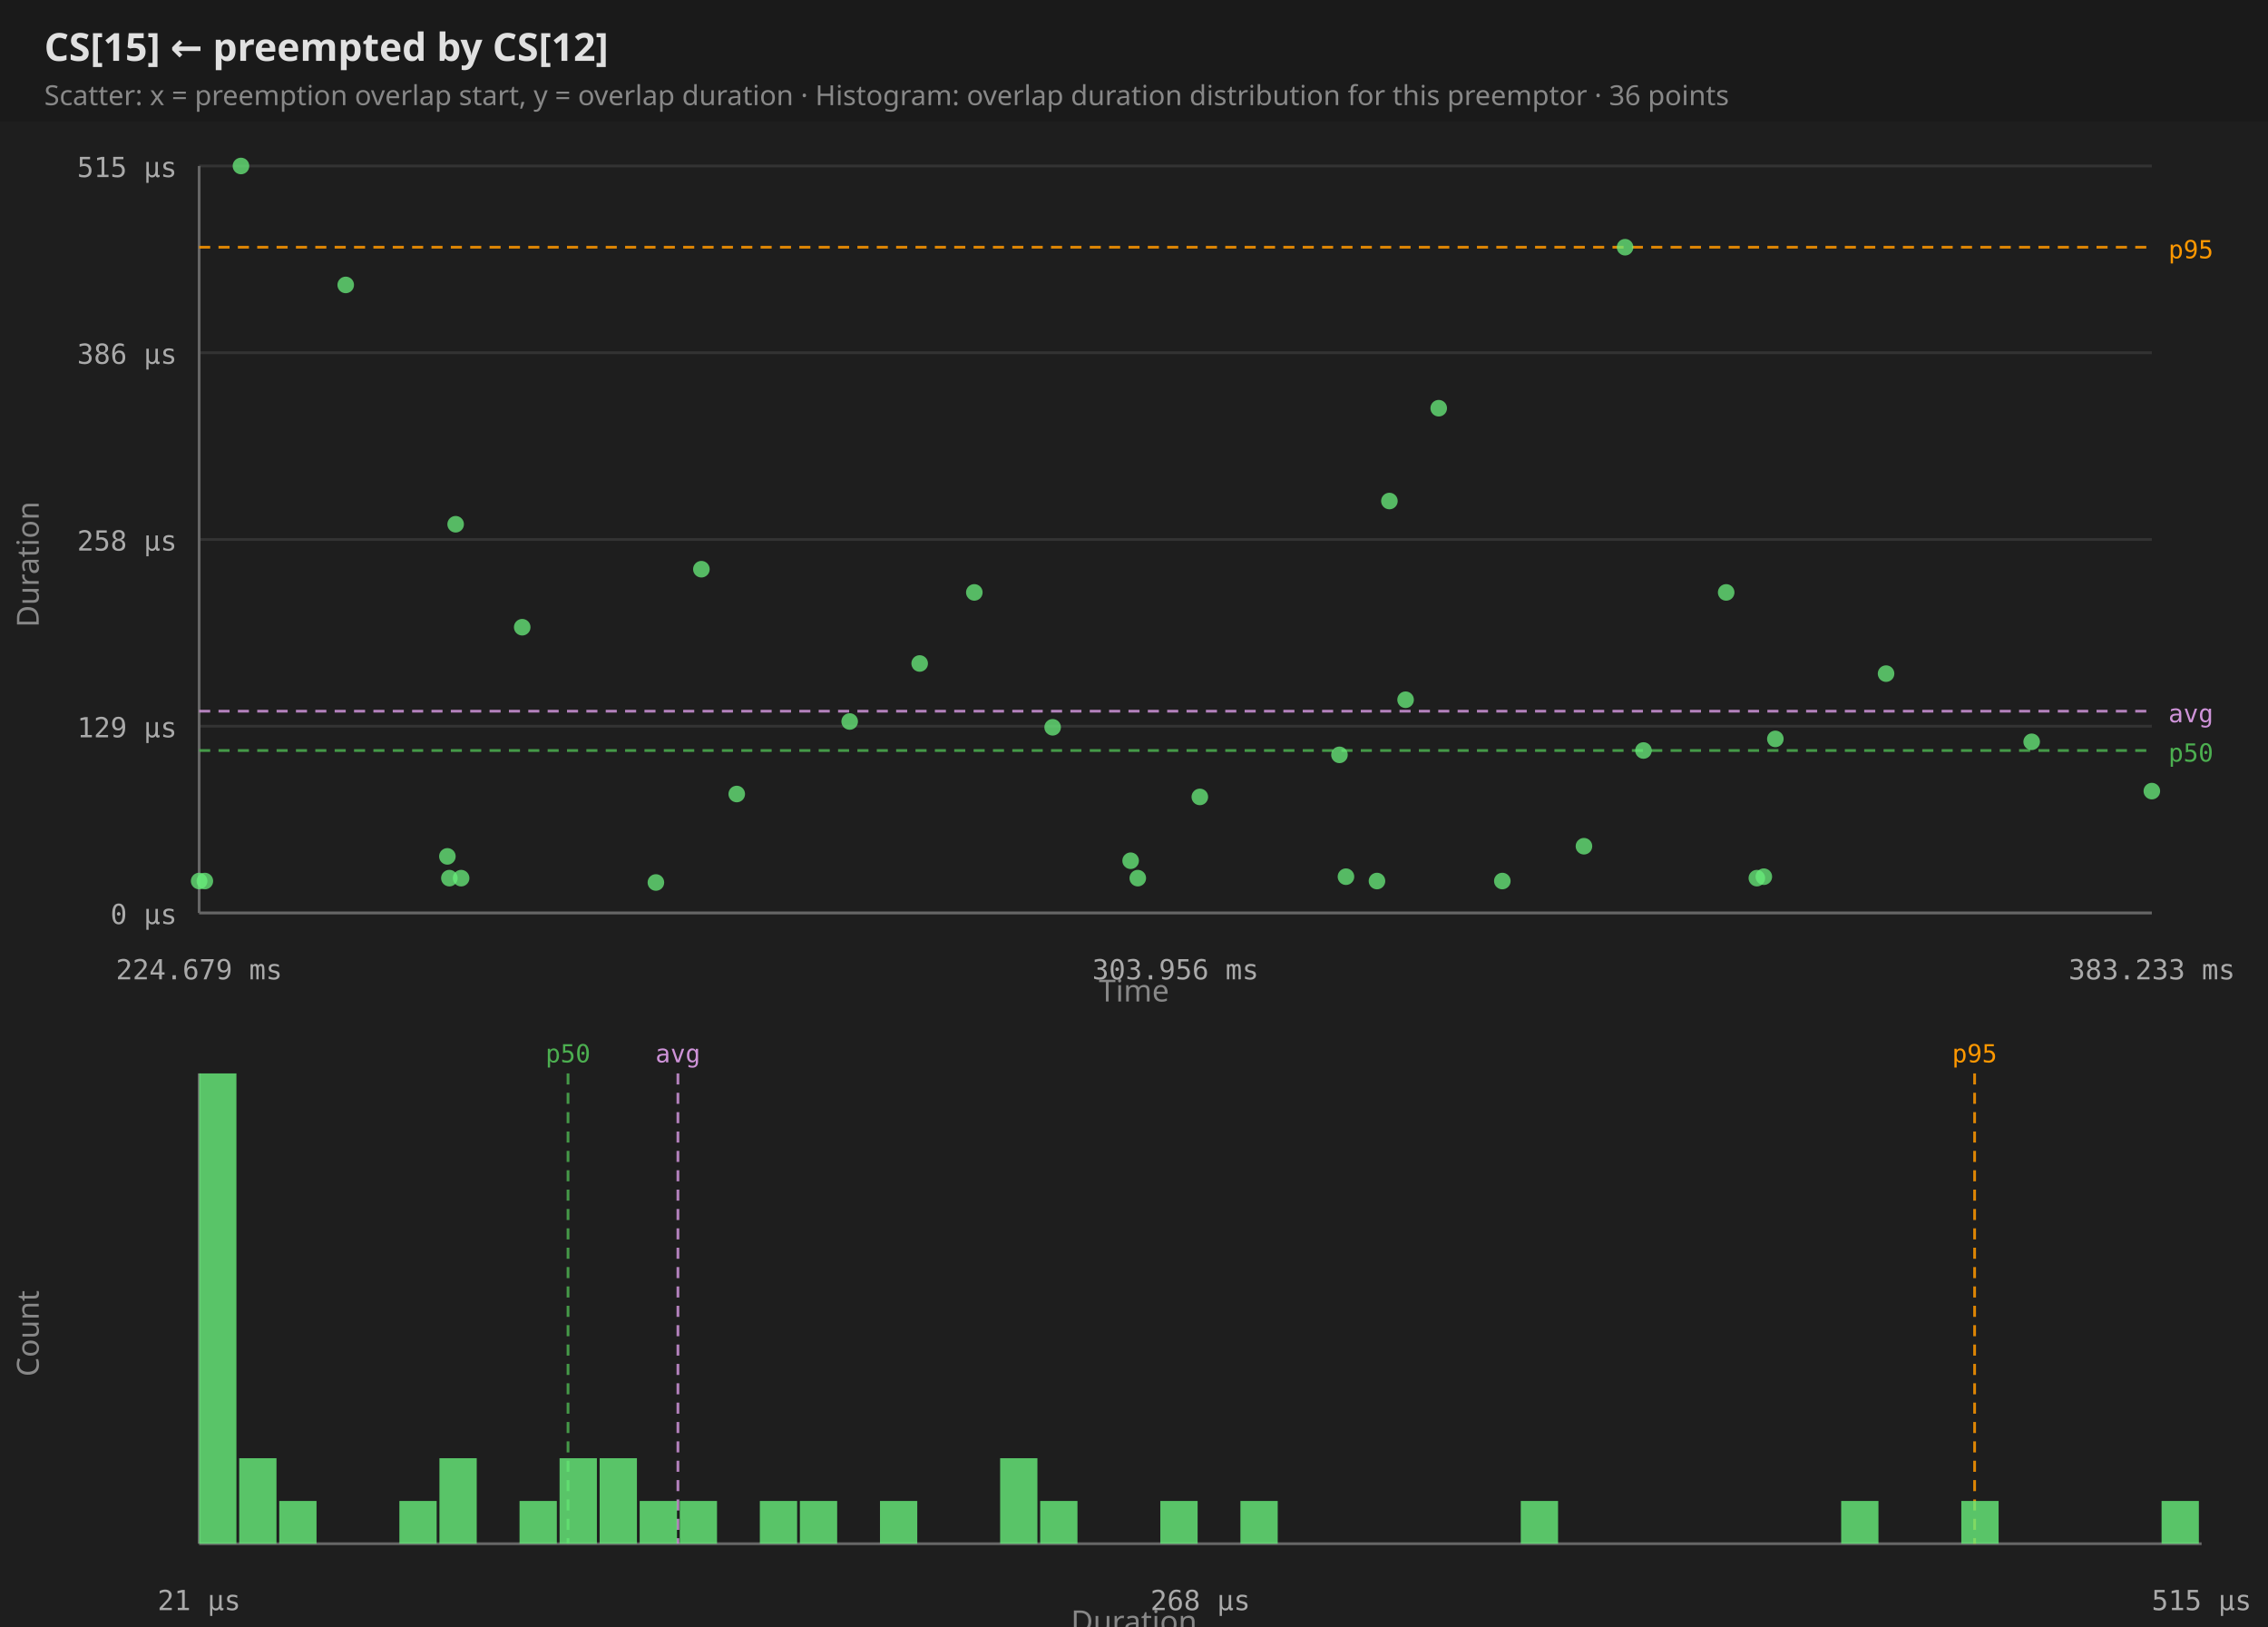
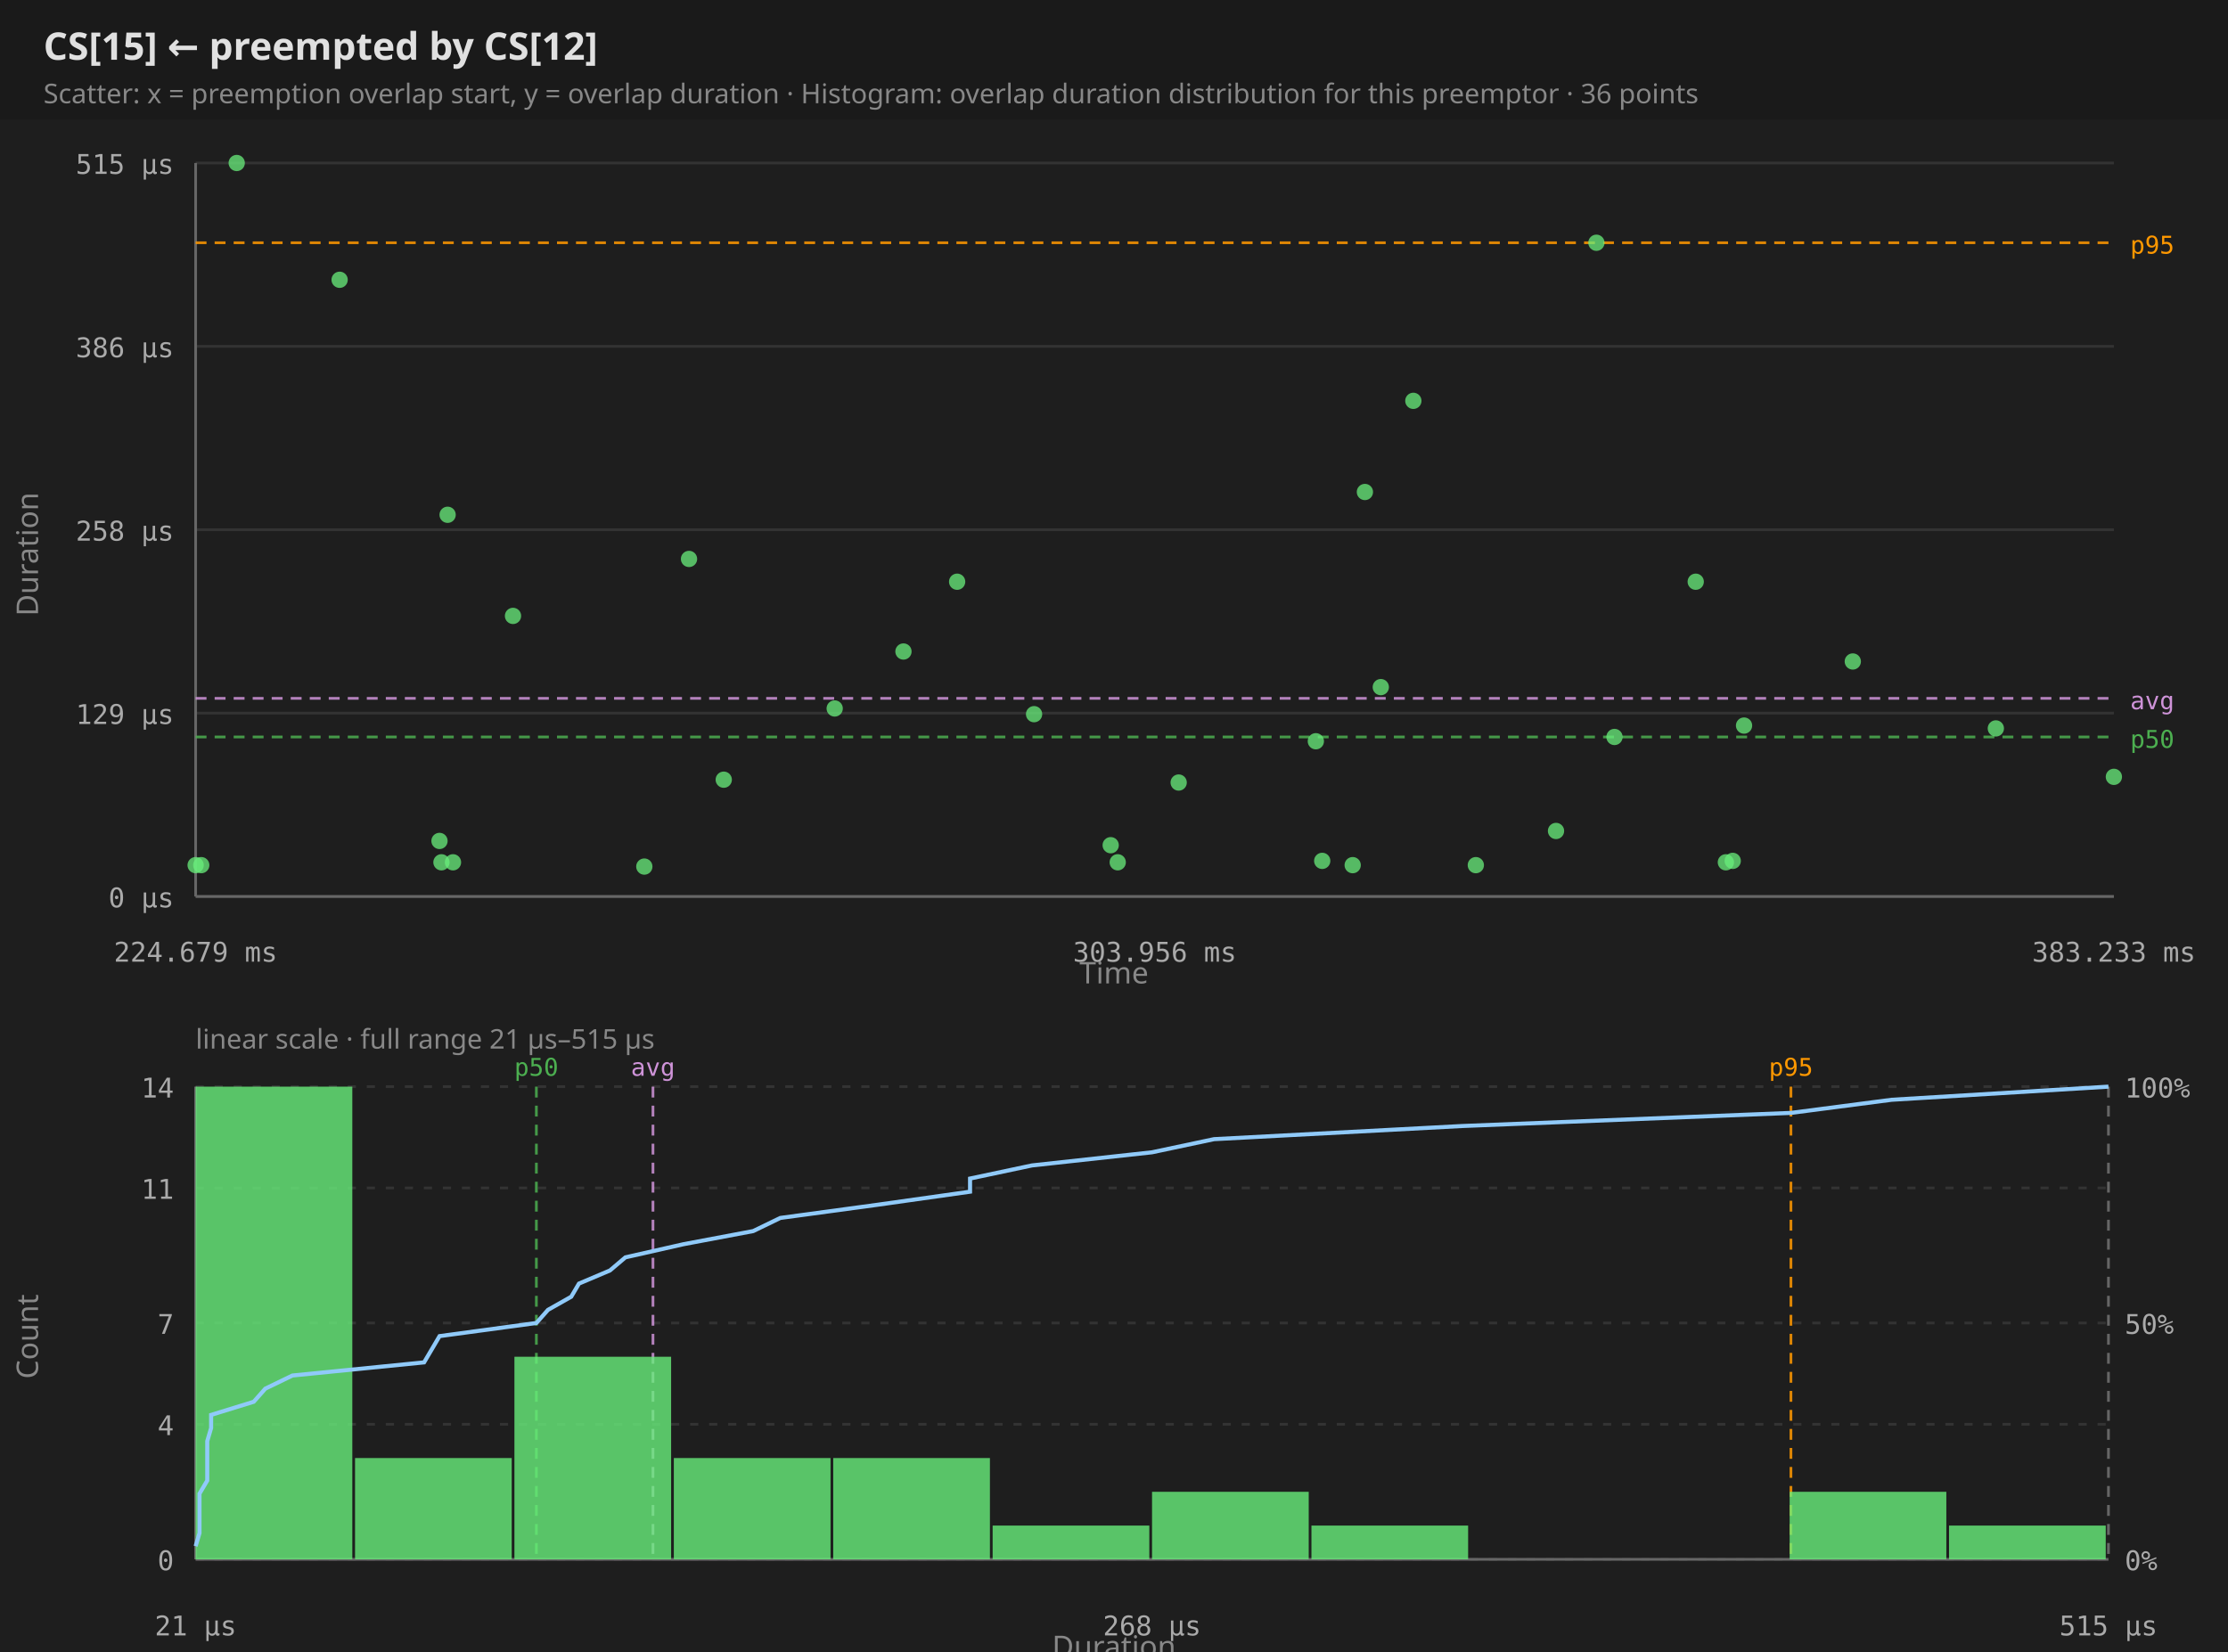
- <svg xmlns="http://www.w3.org/2000/svg" viewBox="0 0 820 588" width="820" height="588">
+ <svg xmlns="http://www.w3.org/2000/svg" viewBox="0 0 820 608" width="820" height="608">
  <rect width="100%" height="100%" fill="#1a1a1a" />
  <text x="16" y="22" fill="#e0e0e0" font-size="14" font-weight="600" font-family="sans-serif">CS[15] ← preempted by CS[12]</text>
  <text x="16" y="38" fill="#888" font-size="10" font-family="sans-serif">Scatter: x = preemption overlap start, y = overlap duration · Histogram: overlap duration distribution for this preemptor · 36 points</text>
  <g transform="translate(0,44)">
    <rect width="100%" height="100%" fill="#1e1e1e" />
    <line x1="72" y1="16" x2="778" y2="16" stroke="#333" stroke-width="1" />
    <line x1="72" y1="83.5" x2="778" y2="83.5" stroke="#333" stroke-width="1" />
    <line x1="72" y1="151" x2="778" y2="151" stroke="#333" stroke-width="1" />
    <line x1="72" y1="218.5" x2="778" y2="218.5" stroke="#333" stroke-width="1" />
    <line x1="72" y1="286" x2="778" y2="286" stroke="#333" stroke-width="1" />
    <line x1="72" y1="16" x2="72" y2="286" stroke="#666" stroke-width="1" />
    <line x1="72" y1="286" x2="778" y2="286" stroke="#666" stroke-width="1" />
    <text x="64" y="20" text-anchor="end" fill="#aaa" font-size="10" font-family="monospace">515 µs</text>
    <text x="64" y="87.5" text-anchor="end" fill="#aaa" font-size="10" font-family="monospace">386 µs</text>
    <text x="64" y="155" text-anchor="end" fill="#aaa" font-size="10" font-family="monospace">258 µs</text>
    <text x="64" y="222.5" text-anchor="end" fill="#aaa" font-size="10" font-family="monospace">129 µs</text>
    <text x="64" y="290" text-anchor="end" fill="#aaa" font-size="10" font-family="monospace">0 µs</text>
    <text x="72" y="310" text-anchor="middle" fill="#aaa" font-size="10" font-family="monospace">224.679 ms</text>
    <text x="425" y="310" text-anchor="middle" fill="#aaa" font-size="10" font-family="monospace">303.956 ms</text>
    <text x="778" y="310" text-anchor="middle" fill="#aaa" font-size="10" font-family="monospace">383.233 ms</text>
    <text x="410" y="318" text-anchor="middle" fill="#888" font-size="11" font-family="sans-serif">Time</text>
    <text transform="rotate(-90 14 160)" x="14" y="160" text-anchor="middle" fill="#888" font-size="11" font-family="sans-serif">Duration</text>
    <line x1="72" y1="213.068" x2="778" y2="213.068" stroke="#CE93D8" stroke-width="1" stroke-dasharray="4 3" opacity="0.85" />
    <text x="784" y="217.068" fill="#CE93D8" font-size="9" font-family="monospace">avg</text>
    <line x1="72" y1="227.282" x2="778" y2="227.282" stroke="#4CAF50" stroke-width="1" stroke-dasharray="4 3" opacity="0.85" />
    <text x="784" y="231.282" fill="#4CAF50" font-size="9" font-family="monospace">p50</text>
    <line x1="72" y1="45.359" x2="778" y2="45.359" stroke="#FF9800" stroke-width="1" stroke-dasharray="4 3" opacity="0.85" />
    <text x="784" y="49.359" fill="#FF9800" font-size="9" font-family="monospace">p95</text>
    <circle cx="72" cy="274.466" r="3" fill="#68EE7B" opacity="0.75" />
    <circle cx="74.066" cy="274.466" r="3" fill="#68EE7B" opacity="0.75" />
    <circle cx="87.122" cy="16" r="3" fill="#68EE7B" opacity="0.75" />
    <circle cx="124.997" cy="58.99" r="3" fill="#68EE7B" opacity="0.75" />
    <circle cx="161.754" cy="265.553" r="3" fill="#68EE7B" opacity="0.75" />
    <circle cx="162.475" cy="273.417" r="3" fill="#68EE7B" opacity="0.75" />
    <circle cx="164.742" cy="145.495" r="3" fill="#68EE7B" opacity="0.75" />
    <circle cx="166.719" cy="273.417" r="3" fill="#68EE7B" opacity="0.75" />
    <circle cx="188.809" cy="182.718" r="3" fill="#68EE7B" opacity="0.75" />
    <circle cx="237.139" cy="274.99" r="3" fill="#68EE7B" opacity="0.75" />
    <circle cx="253.587" cy="161.748" r="3" fill="#68EE7B" opacity="0.75" />
    <circle cx="266.371" cy="243.01" r="3" fill="#68EE7B" opacity="0.75" />
    <circle cx="307.203" cy="216.796" r="3" fill="#68EE7B" opacity="0.75" />
    <circle cx="332.512" cy="195.825" r="3" fill="#68EE7B" opacity="0.75" />
    <circle cx="352.269" cy="170.136" r="3" fill="#68EE7B" opacity="0.75" />
    <circle cx="380.584" cy="218.893" r="3" fill="#68EE7B" opacity="0.75" />
    <circle cx="408.783" cy="267.126" r="3" fill="#68EE7B" opacity="0.75" />
    <circle cx="411.37" cy="273.417" r="3" fill="#68EE7B" opacity="0.75" />
    <circle cx="433.803" cy="244.058" r="3" fill="#68EE7B" opacity="0.75" />
    <circle cx="484.288" cy="228.854" r="3" fill="#68EE7B" opacity="0.75" />
    <circle cx="486.635" cy="272.893" r="3" fill="#68EE7B" opacity="0.75" />
    <circle cx="497.847" cy="274.466" r="3" fill="#68EE7B" opacity="0.75" />
    <circle cx="502.344" cy="137.107" r="3" fill="#68EE7B" opacity="0.75" />
    <circle cx="508.195" cy="208.932" r="3" fill="#68EE7B" opacity="0.75" />
    <circle cx="520.173" cy="103.553" r="3" fill="#68EE7B" opacity="0.75" />
    <circle cx="543.167" cy="274.466" r="3" fill="#68EE7B" opacity="0.75" />
    <circle cx="572.68" cy="261.883" r="3" fill="#68EE7B" opacity="0.75" />
    <circle cx="587.547" cy="45.359" r="3" fill="#68EE7B" opacity="0.75" />
    <circle cx="594.2" cy="227.282" r="3" fill="#68EE7B" opacity="0.75" />
    <circle cx="624.1" cy="170.136" r="3" fill="#68EE7B" opacity="0.75" />
    <circle cx="635.196" cy="273.417" r="3" fill="#68EE7B" opacity="0.75" />
    <circle cx="637.716" cy="272.893" r="3" fill="#68EE7B" opacity="0.75" />
    <circle cx="641.884" cy="223.087" r="3" fill="#68EE7B" opacity="0.75" />
    <circle cx="681.91" cy="199.495" r="3" fill="#68EE7B" opacity="0.75" />
    <circle cx="734.555" cy="224.136" r="3" fill="#68EE7B" opacity="0.75" />
    <circle cx="778" cy="241.961" r="3" fill="#68EE7B" opacity="0.75" />
  </g>
  <g transform="translate(0,372)">
    <rect width="100%" height="100%" fill="#1e1e1e" />
-     <line x1="72" y1="16" x2="72" y2="186" stroke="#666" stroke-width="1" />
-     <line x1="72" y1="186" x2="796" y2="186" stroke="#666" stroke-width="1" />
-     <text x="72" y="210" text-anchor="middle" fill="#aaa" font-size="10" font-family="monospace">21 µs</text>
-     <text x="434" y="210" text-anchor="middle" fill="#aaa" font-size="10" font-family="monospace">268 µs</text>
-     <text x="796" y="210" text-anchor="middle" fill="#aaa" font-size="10" font-family="monospace">515 µs</text>
-     <text x="410" y="218" text-anchor="middle" fill="#888" font-size="11" font-family="sans-serif">Duration</text>
-     <text transform="rotate(-90 14 110)" x="14" y="110" text-anchor="middle" fill="#888" font-size="11" font-family="sans-serif">Count</text>
-     <line x1="245.102" y1="16" x2="245.102" y2="186" stroke="#CE93D8" stroke-width="1" stroke-dasharray="4 3" opacity="0.85" />
-     <text x="245.102" y="12" text-anchor="middle" fill="#CE93D8" font-size="9" font-family="monospace">avg</text>
-     <line x1="205.368" y1="16" x2="205.368" y2="186" stroke="#4CAF50" stroke-width="1" stroke-dasharray="4 3" opacity="0.85" />
-     <text x="205.368" y="12" text-anchor="middle" fill="#4CAF50" font-size="9" font-family="monospace">p50</text>
-     <line x1="713.927" y1="16" x2="713.927" y2="186" stroke="#FF9800" stroke-width="1" stroke-dasharray="4 3" opacity="0.85" />
-     <text x="713.927" y="12" text-anchor="middle" fill="#FF9800" font-size="9" font-family="monospace">p95</text>
-     <rect x="72" y="16" width="13.48" height="170" fill="#68EE7B" opacity="0.8" />
-     <rect x="86.48" y="155.091" width="13.48" height="30.909" fill="#68EE7B" opacity="0.8" />
-     <rect x="100.96" y="170.545" width="13.48" height="15.455" fill="#68EE7B" opacity="0.8" />
-     <rect x="144.4" y="170.545" width="13.48" height="15.455" fill="#68EE7B" opacity="0.8" />
-     <rect x="158.88" y="155.091" width="13.48" height="30.909" fill="#68EE7B" opacity="0.8" />
-     <rect x="187.84" y="170.545" width="13.48" height="15.455" fill="#68EE7B" opacity="0.8" />
-     <rect x="202.32" y="155.091" width="13.48" height="30.909" fill="#68EE7B" opacity="0.8" />
-     <rect x="216.8" y="155.091" width="13.48" height="30.909" fill="#68EE7B" opacity="0.8" />
-     <rect x="231.28" y="170.545" width="13.48" height="15.455" fill="#68EE7B" opacity="0.8" />
-     <rect x="245.76" y="170.545" width="13.48" height="15.455" fill="#68EE7B" opacity="0.8" />
-     <rect x="274.72" y="170.545" width="13.48" height="15.455" fill="#68EE7B" opacity="0.8" />
-     <rect x="289.2" y="170.545" width="13.48" height="15.455" fill="#68EE7B" opacity="0.8" />
-     <rect x="318.16" y="170.545" width="13.48" height="15.455" fill="#68EE7B" opacity="0.8" />
-     <rect x="361.6" y="155.091" width="13.48" height="30.909" fill="#68EE7B" opacity="0.8" />
-     <rect x="376.08" y="170.545" width="13.48" height="15.455" fill="#68EE7B" opacity="0.8" />
-     <rect x="419.52" y="170.545" width="13.48" height="15.455" fill="#68EE7B" opacity="0.8" />
-     <rect x="448.48" y="170.545" width="13.48" height="15.455" fill="#68EE7B" opacity="0.8" />
-     <rect x="549.84" y="170.545" width="13.48" height="15.455" fill="#68EE7B" opacity="0.8" />
-     <rect x="665.68" y="170.545" width="13.48" height="15.455" fill="#68EE7B" opacity="0.8" />
-     <rect x="709.12" y="170.545" width="13.48" height="15.455" fill="#68EE7B" opacity="0.8" />
-     <rect x="781.52" y="170.545" width="13.48" height="15.455" fill="#68EE7B" opacity="0.8" />
+     <line x1="72" y1="28" x2="776" y2="28" stroke="#333" stroke-width="1" stroke-dasharray="3 4" />
+     <text x="64" y="32" text-anchor="end" fill="#aaa" font-size="10" font-family="monospace">14</text>
+     <line x1="72" y1="65.286" x2="776" y2="65.286" stroke="#333" stroke-width="1" stroke-dasharray="3 4" />
+     <text x="64" y="69.286" text-anchor="end" fill="#aaa" font-size="10" font-family="monospace">11</text>
+     <line x1="72" y1="115" x2="776" y2="115" stroke="#333" stroke-width="1" stroke-dasharray="3 4" />
+     <text x="64" y="119" text-anchor="end" fill="#aaa" font-size="10" font-family="monospace">7</text>
+     <line x1="72" y1="152.286" x2="776" y2="152.286" stroke="#333" stroke-width="1" stroke-dasharray="3 4" />
+     <text x="64" y="156.286" text-anchor="end" fill="#aaa" font-size="10" font-family="monospace">4</text>
+     <line x1="72" y1="202" x2="776" y2="202" stroke="#333" stroke-width="1" stroke-dasharray="3 4" />
+     <text x="64" y="206" text-anchor="end" fill="#aaa" font-size="10" font-family="monospace">0</text>
+     <line x1="72" y1="28" x2="72" y2="202" stroke="#666" stroke-width="1" />
+     <line x1="72" y1="202" x2="776" y2="202" stroke="#666" stroke-width="1" />
+     <line x1="776" y1="28" x2="776" y2="202" stroke="#666" stroke-width="1" stroke-dasharray="4 3" />
+     <text x="782" y="206" text-anchor="start" fill="#aaa" font-size="10" font-family="monospace">0%</text>
+     <text x="782" y="119" text-anchor="start" fill="#aaa" font-size="10" font-family="monospace">50%</text>
+     <text x="782" y="32" text-anchor="start" fill="#aaa" font-size="10" font-family="monospace">100%</text>
+     <text x="72" y="230" text-anchor="middle" fill="#aaa" font-size="10" font-family="monospace">21 µs</text>
+     <text x="424" y="230" text-anchor="middle" fill="#aaa" font-size="10" font-family="monospace">268 µs</text>
+     <text x="776" y="230" text-anchor="middle" fill="#aaa" font-size="10" font-family="monospace">515 µs</text>
+     <text x="72" y="14" fill="#888" font-size="10" font-family="sans-serif">linear scale · full range 21 µs–515 µs</text>
+     <text x="410" y="238" text-anchor="middle" fill="#888" font-size="11" font-family="sans-serif">Duration</text>
+     <text transform="rotate(-90 14 120)" x="14" y="120" text-anchor="middle" fill="#888" font-size="11" font-family="sans-serif">Count</text>
+     <line x1="240.32" y1="28" x2="240.32" y2="202" stroke="#CE93D8" stroke-width="1" stroke-dasharray="4 3" opacity="0.85" />
+     <text x="240.32" y="24" text-anchor="middle" fill="#CE93D8" font-size="9" font-family="monospace">avg</text>
+     <line x1="197.409" y1="28" x2="197.409" y2="202" stroke="#4CAF50" stroke-width="1" stroke-dasharray="4 3" opacity="0.85" />
+     <text x="197.409" y="24" text-anchor="middle" fill="#4CAF50" font-size="9" font-family="monospace">p50</text>
+     <line x1="659.142" y1="28" x2="659.142" y2="202" stroke="#FF9800" stroke-width="1" stroke-dasharray="4 3" opacity="0.85" />
+     <text x="659.142" y="24" text-anchor="middle" fill="#FF9800" font-size="9" font-family="monospace">p95</text>
+     <rect x="72" y="28" width="57.667" height="174" fill="#68EE7B" opacity="0.8" />
+     <rect x="130.667" y="164.714" width="57.667" height="37.286" fill="#68EE7B" opacity="0.8" />
+     <rect x="189.333" y="127.429" width="57.667" height="74.571" fill="#68EE7B" opacity="0.8" />
+     <rect x="248" y="164.714" width="57.667" height="37.286" fill="#68EE7B" opacity="0.8" />
+     <rect x="306.667" y="164.714" width="57.667" height="37.286" fill="#68EE7B" opacity="0.8" />
+     <rect x="365.333" y="189.571" width="57.667" height="12.429" fill="#68EE7B" opacity="0.8" />
+     <rect x="424" y="177.143" width="57.667" height="24.857" fill="#68EE7B" opacity="0.8" />
+     <rect x="482.667" y="189.571" width="57.667" height="12.429" fill="#68EE7B" opacity="0.8" />
+     <rect x="658.667" y="177.143" width="57.667" height="24.857" fill="#68EE7B" opacity="0.8" />
+     <rect x="717.333" y="189.571" width="57.667" height="12.429" fill="#68EE7B" opacity="0.8" />
+     <polyline points="72,197.167 73.425,192.333 73.425,187.5 73.425,182.667 73.425,177.833 76.275,173 76.275,168.167 76.275,163.333 76.275,158.5 77.7,153.667 77.7,148.833 93.377,144 97.652,139.167 107.628,134.333 156.081,129.5 158.931,124.667 161.781,119.833 197.409,115 201.684,110.167 210.235,105.333 213.085,100.5 224.486,95.667 230.186,90.833 251.563,86 277.215,81.167 287.19,76.333 322.818,71.5 357.02,66.667 357.02,61.833 379.822,57 424,52.167 446.802,47.333 538.008,42.5 659.142,37.667 696.194,32.833 776,28" fill="none" stroke="#90CAF9" stroke-width="1.5" />
  </g>
</svg>
